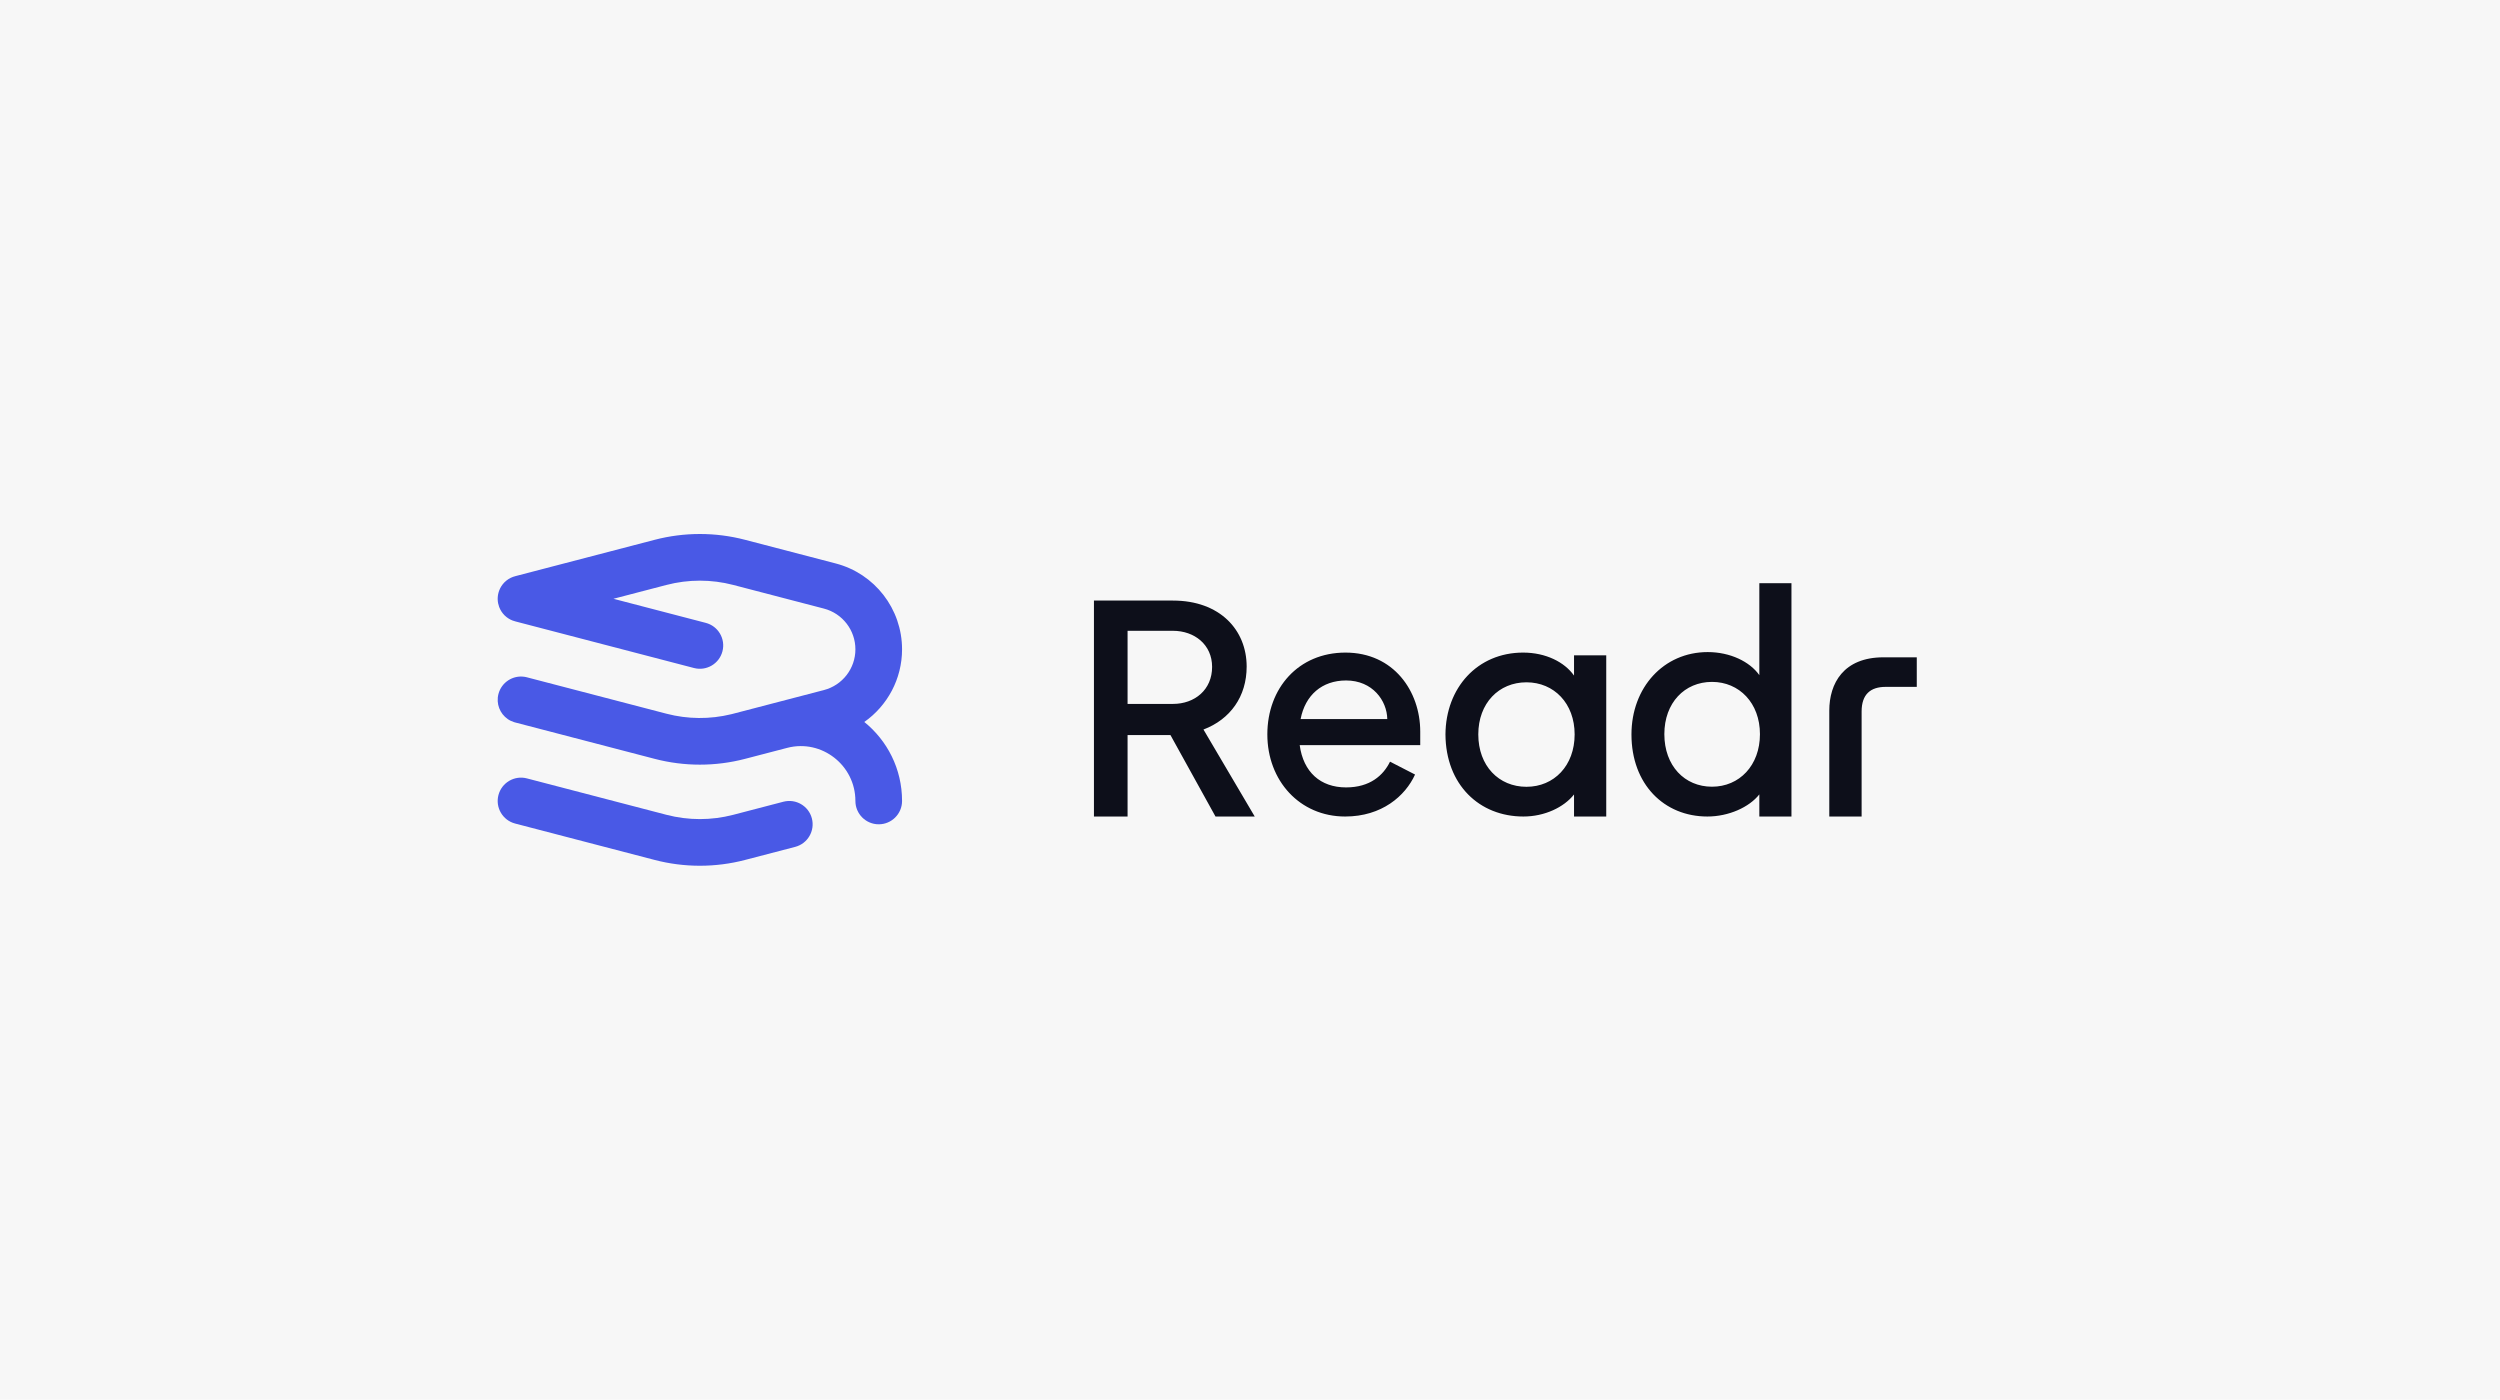
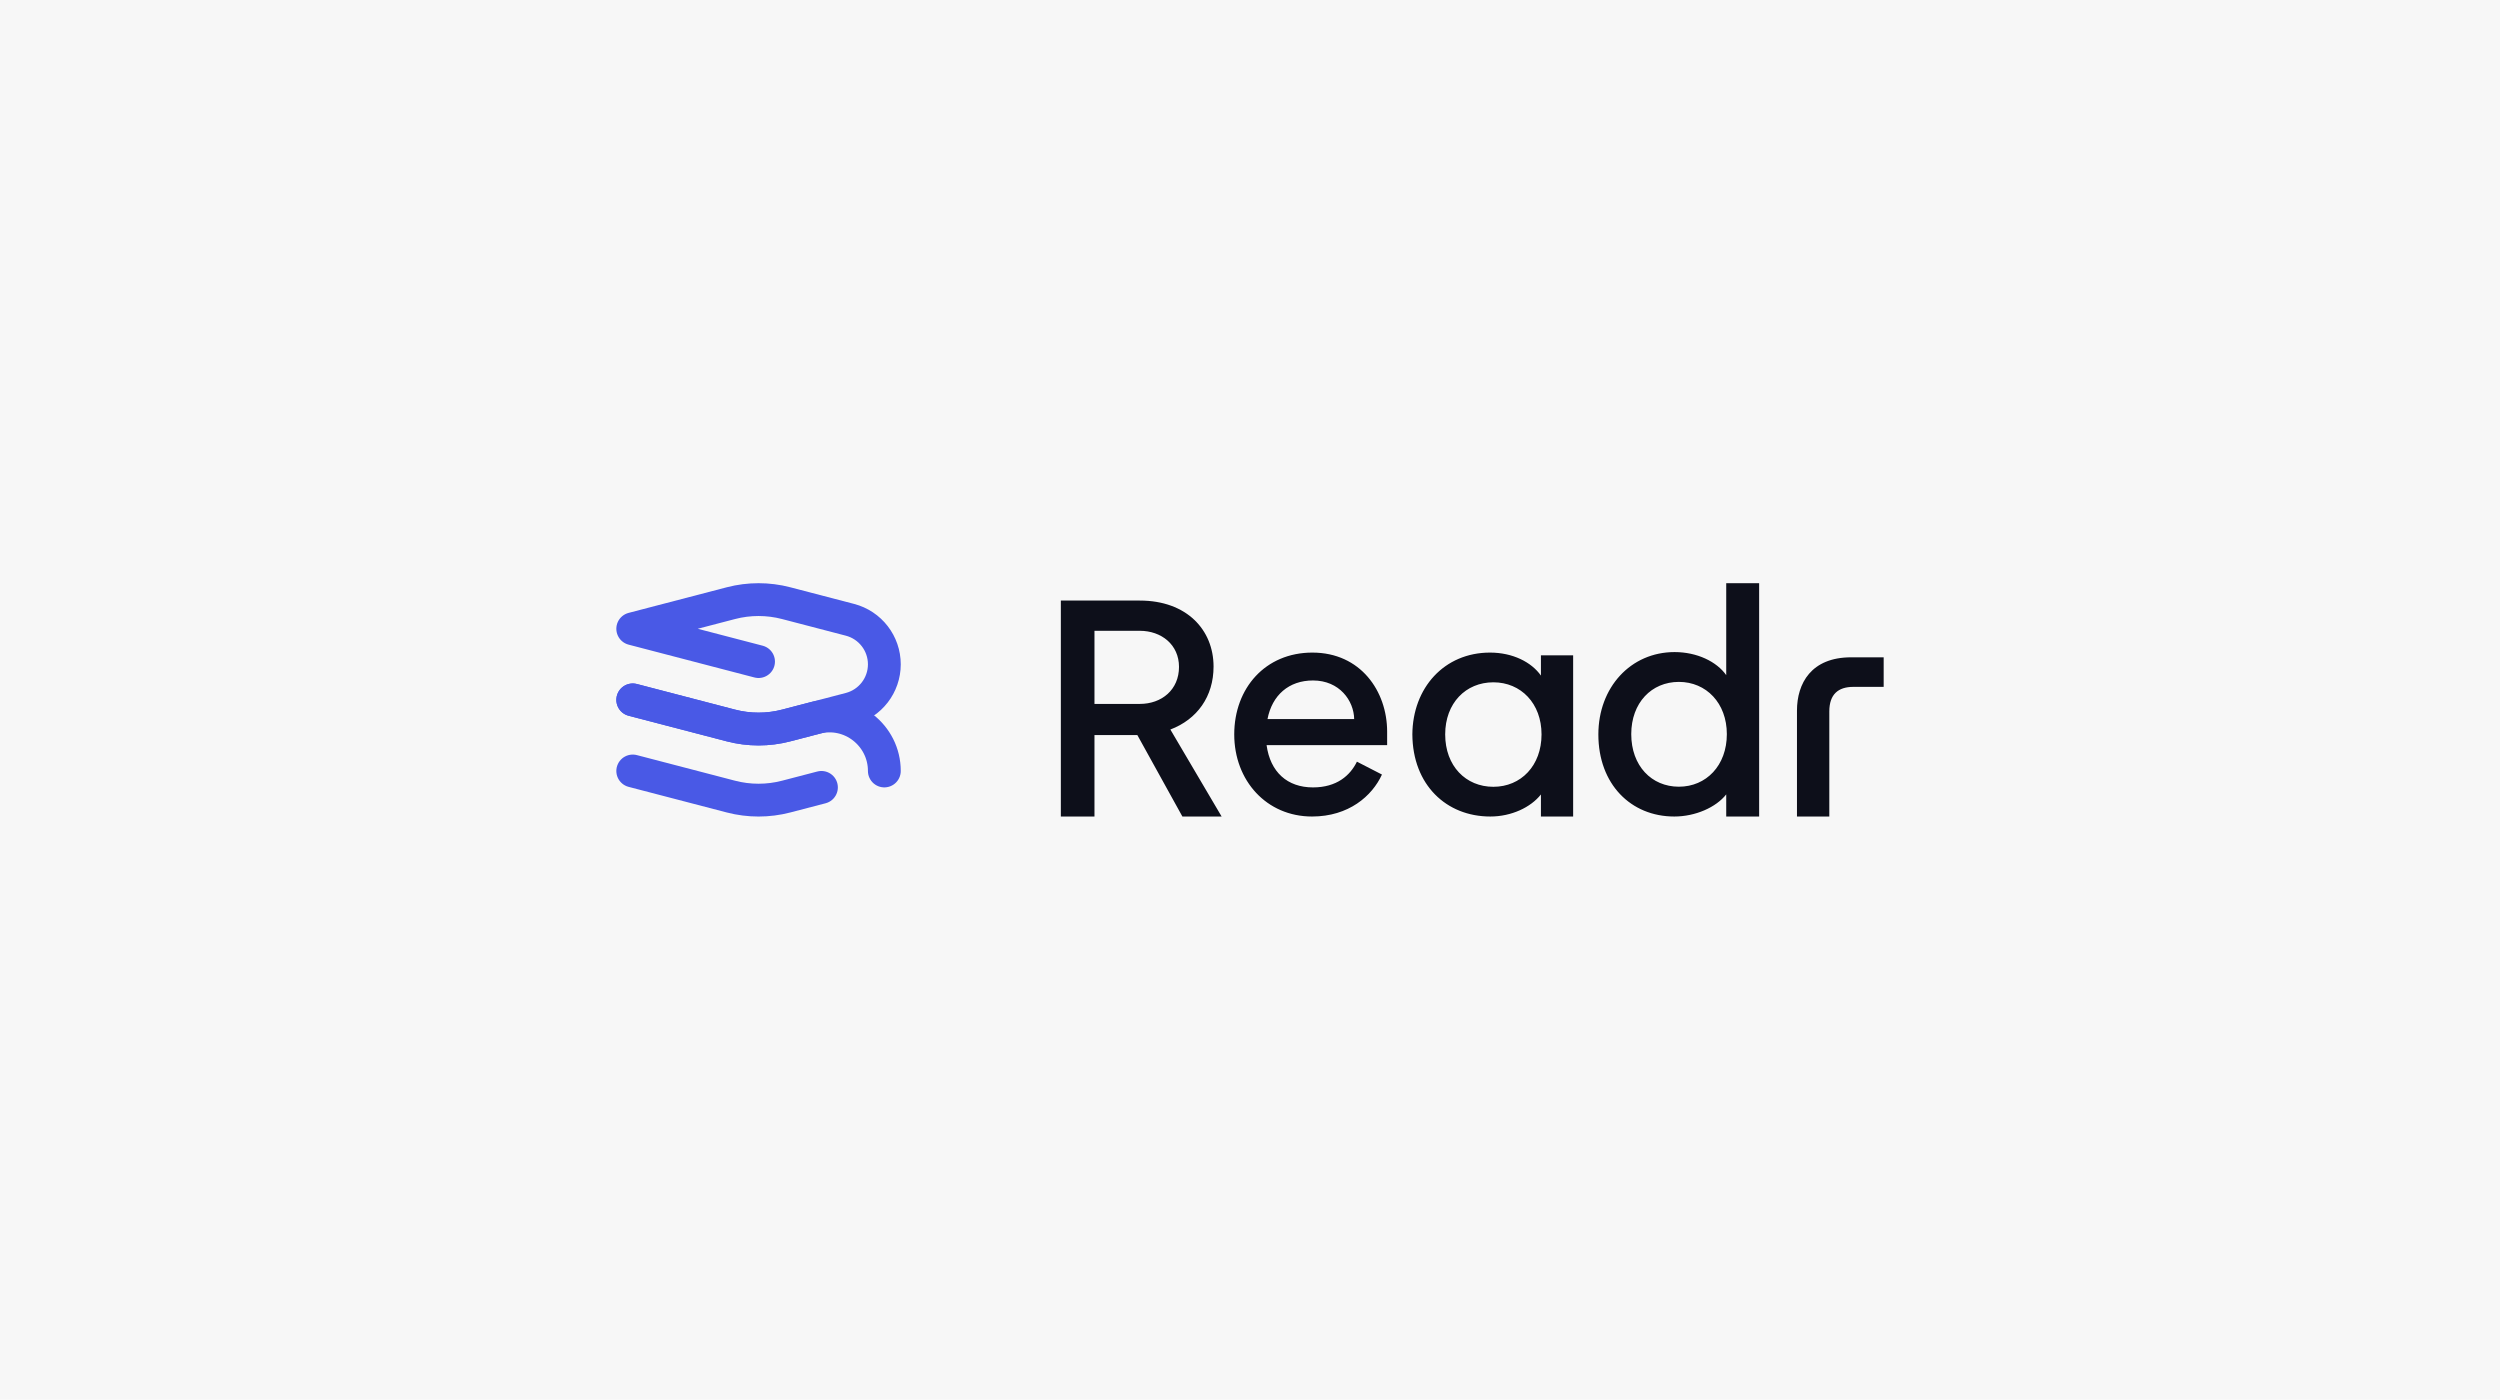
<svg xmlns="http://www.w3.org/2000/svg" width="1586" height="888" viewBox="0 0 1586 888" fill="none">
  <rect width="1586" height="888" fill="#F7F7F7" />
-   <path d="M316.213 504.398C318.277 496.489 326.361 491.75 334.27 493.813L422.831 516.916C436.711 520.537 451.29 520.537 465.17 516.916L496.998 508.613C504.907 506.55 512.991 511.289 515.054 519.198C517.117 527.107 512.378 535.191 504.469 537.254L472.642 545.557C453.862 550.456 434.139 550.456 415.359 545.557L326.797 522.455C318.889 520.391 314.15 512.307 316.213 504.398Z" fill="#4959E6" />
-   <path d="M415.359 342.444C434.139 337.545 453.862 337.545 472.642 342.444L530.174 357.452C554.967 363.92 572.267 386.312 572.267 411.934C572.267 430.683 563.001 447.7 548.317 458.016C562.782 469.718 572.267 487.635 572.267 508.134C572.267 516.307 565.641 522.934 557.467 522.934C549.294 522.934 542.668 516.308 542.668 508.134C542.668 485.431 521.237 468.807 499.505 474.416L472.642 481.424C453.862 486.323 434.139 486.323 415.359 481.424L326.797 458.321C326.55 458.256 326.306 458.186 326.065 458.11C325.342 457.882 324.649 457.602 323.987 457.277C323.766 457.168 323.549 457.055 323.335 456.936C323.122 456.818 322.912 456.694 322.707 456.566C322.604 456.502 322.502 456.436 322.401 456.37L322.1 456.167C317.141 452.728 314.602 446.443 316.213 440.264C318.148 432.849 325.374 428.221 332.787 429.372C333.034 429.41 333.281 429.455 333.528 429.506C333.775 429.558 334.023 429.616 334.27 429.68L422.831 452.783C436.278 456.291 450.379 456.4 463.867 453.111L465.17 452.783L522.703 437.774C534.461 434.706 542.667 424.086 542.668 411.934C542.668 399.782 534.461 389.161 522.703 386.093L465.17 371.084C451.29 367.463 436.711 367.463 422.831 371.084L389.166 379.867L447.736 395.146C455.645 397.209 460.384 405.294 458.321 413.203C456.258 421.112 448.173 425.851 440.264 423.788L327.062 394.255C326.406 394.096 325.763 393.893 325.138 393.648C323.306 392.933 321.683 391.881 320.322 390.582C320.276 390.538 320.23 390.493 320.184 390.449C320.178 390.442 320.171 390.436 320.165 390.43L319.97 390.236C318.593 388.835 317.48 387.145 316.738 385.228C316.718 385.177 316.699 385.126 316.679 385.075C316.666 385.038 316.653 385.002 316.639 384.965C316.099 383.497 315.788 381.935 315.738 380.334C315.737 380.3 315.736 380.267 315.735 380.234C315.734 380.178 315.733 380.121 315.732 380.065C315.731 380.012 315.73 379.959 315.73 379.906V379.827C315.73 379.773 315.731 379.72 315.732 379.667C315.733 379.61 315.734 379.554 315.735 379.499C315.736 379.445 315.739 379.392 315.741 379.338C315.8 377.65 316.149 376.007 316.751 374.471C317.449 372.684 318.467 371.095 319.722 369.755L319.913 369.556C319.926 369.542 319.939 369.528 319.953 369.514C319.981 369.485 320.01 369.458 320.039 369.429C320.098 369.369 320.158 369.309 320.218 369.25C320.231 369.238 320.244 369.225 320.257 369.212C321.716 367.803 323.482 366.678 325.486 365.954C325.999 365.767 326.522 365.608 327.055 365.479L415.359 342.444Z" fill="#4959E6" />
-   <path d="M744.103 381C773.851 381 790.879 399.593 790.879 422.883C790.879 441.867 780.506 456.35 763.479 462.809L796 518H771.111L742.537 466.331H715.333V518H694V381H744.103ZM853.564 414C884.155 414 901 438.494 901 464.153V472.706H824.523C826.847 489.813 837.689 499.532 853.952 499.532C869.054 499.532 877.572 491.952 881.832 483.204L897.709 491.368C891.513 504.976 876.605 518 853.371 518C824.523 518 804 495.256 804 465.902C804 436.549 823.748 414 853.564 414ZM966.248 414C980.653 414 992.527 420.026 998.562 428.579V415.75H1019V518H998.562V504.004C992.138 512.168 979.874 518 966.442 518C938.607 518 917.195 497.977 917 465.902C917.195 436.355 937.244 414 966.248 414ZM1136.5 518H1116.12V503.961C1109.68 512.15 1096.62 518 1083.16 518C1055.67 518 1035 497.525 1035 465.937C1035 436.103 1055.47 413.679 1083.36 413.679C1097.59 413.679 1110.07 419.723 1116.12 428.303V370H1136.5V518ZM1216 435.754H1196.25C1186.68 435.754 1181.01 440.443 1181.01 451.383V518H1160.5V450.797C1160.5 433.605 1169.49 417 1194.88 417H1216V435.754ZM968.39 432.856C950.871 432.856 937.828 446.075 937.828 465.902C937.828 485.925 950.871 499.144 968.39 499.144C985.909 499.143 998.95 485.73 998.95 465.902C998.95 446.269 985.908 432.857 968.39 432.856ZM1086.09 432.593C1068.73 432.593 1055.86 445.853 1055.86 465.742C1055.86 485.826 1068.73 499.086 1086.09 499.086C1103.44 499.086 1116.51 485.631 1116.51 465.742C1116.51 446.048 1103.44 432.593 1086.09 432.593ZM853.952 431.689C838.657 431.689 828.008 441.021 825.104 456.184H880.09C879.896 444.52 870.796 431.689 853.952 431.689ZM715.333 446.564H744.103C757.998 446.564 768.959 437.561 768.959 423.078C768.959 408.987 757.802 400.18 744.103 400.18H715.333V446.564Z" fill="#0D0F1A" />
+   <g transform="translate(391 370)">
+     <g transform="translate(-29.553 -45.772) scale(0.23393)" stroke="#4959E6" stroke-width="89" stroke-linecap="round" stroke-linejoin="round">
+       <path d="M170.833 512L437.115 581.465C486.216 594.274 537.783 594.274 586.885 581.465L759.872 536.338C814.823 522.002 853.167 472.374 853.167 415.583C853.167 358.793 814.823 309.164 759.872 294.829L586.885 249.702C537.783 236.893 486.217 236.893 437.115 249.702L170.833 319.167L512 408.167" />
+       <path d="M170.833 512L437.115 581.465C486.217 594.274 537.783 594.274 586.885 581.465L667.391 560.463C761.372 535.946 853.167 607.707 853.167 704.833" />
+       <path d="M170.833 704.833L437.115 774.298C486.216 787.107 537.783 787.107 586.885 774.298L682.583 749.333" />
+     </g>
+     <path d="M332.103 11C361.851 11 378.879 29.593 378.879 52.883C378.879 71.867 368.506 86.35 351.479 92.809L384 148H359.111L330.537 96.331H303.333V148H282V11H332.103ZM441.564 44C472.155 44 489 68.493 489 94.153V102.706H412.523C414.847 119.813 425.689 129.532 441.952 129.532C457.054 129.532 465.572 121.952 469.832 113.204L485.709 121.368C479.513 134.976 464.605 148 441.371 148C412.523 148 392 125.256 392 95.902C392 66.549 411.748 44 441.564 44ZM554.248 44C568.653 44 580.527 50.026 586.562 58.579V45.75H607V148H586.562V134.004C580.138 142.168 567.874 148 554.442 148C526.607 148 505.195 127.977 505 95.902C505.195 66.355 525.244 44 554.248 44ZM725 148H704.117V133.961C697.682 142.15 684.617 148 671.163 148C643.669 148 623 127.525 623 95.936C623 66.103 643.474 43.679 671.358 43.679C685.593 43.679 698.072 49.723 704.117 58.303V0H725V148ZM804 65.754H784.75C775.178 65.754 769.513 70.443 769.513 81.383V148H749V80.797C749 63.605 757.986 47 783.383 47H804V65.754ZM556.39 62.856C538.871 62.856 525.828 76.075 525.828 95.902C525.828 115.925 538.871 129.144 556.39 129.144C573.909 129.143 586.95 115.73 586.95 95.902C586.95 76.269 573.908 62.857 556.39 62.856ZM674.088 62.593C656.734 62.593 643.864 75.853 643.864 95.742C643.864 115.826 656.734 129.086 674.088 129.086C691.442 129.086 704.507 115.631 704.507 95.742C704.507 76.048 691.442 62.593 674.088 62.593ZM441.952 61.69C426.657 61.69 416.008 71.021 413.104 86.184H468.09C467.896 74.52 458.796 61.69 441.952 61.69ZM303.333 76.564H332.103C345.998 76.564 356.959 67.561 356.959 53.078C356.959 38.987 345.802 30.18 332.103 30.18H303.333V76.564Z" fill="#0D0F1A" />
+   </g>
</svg>
